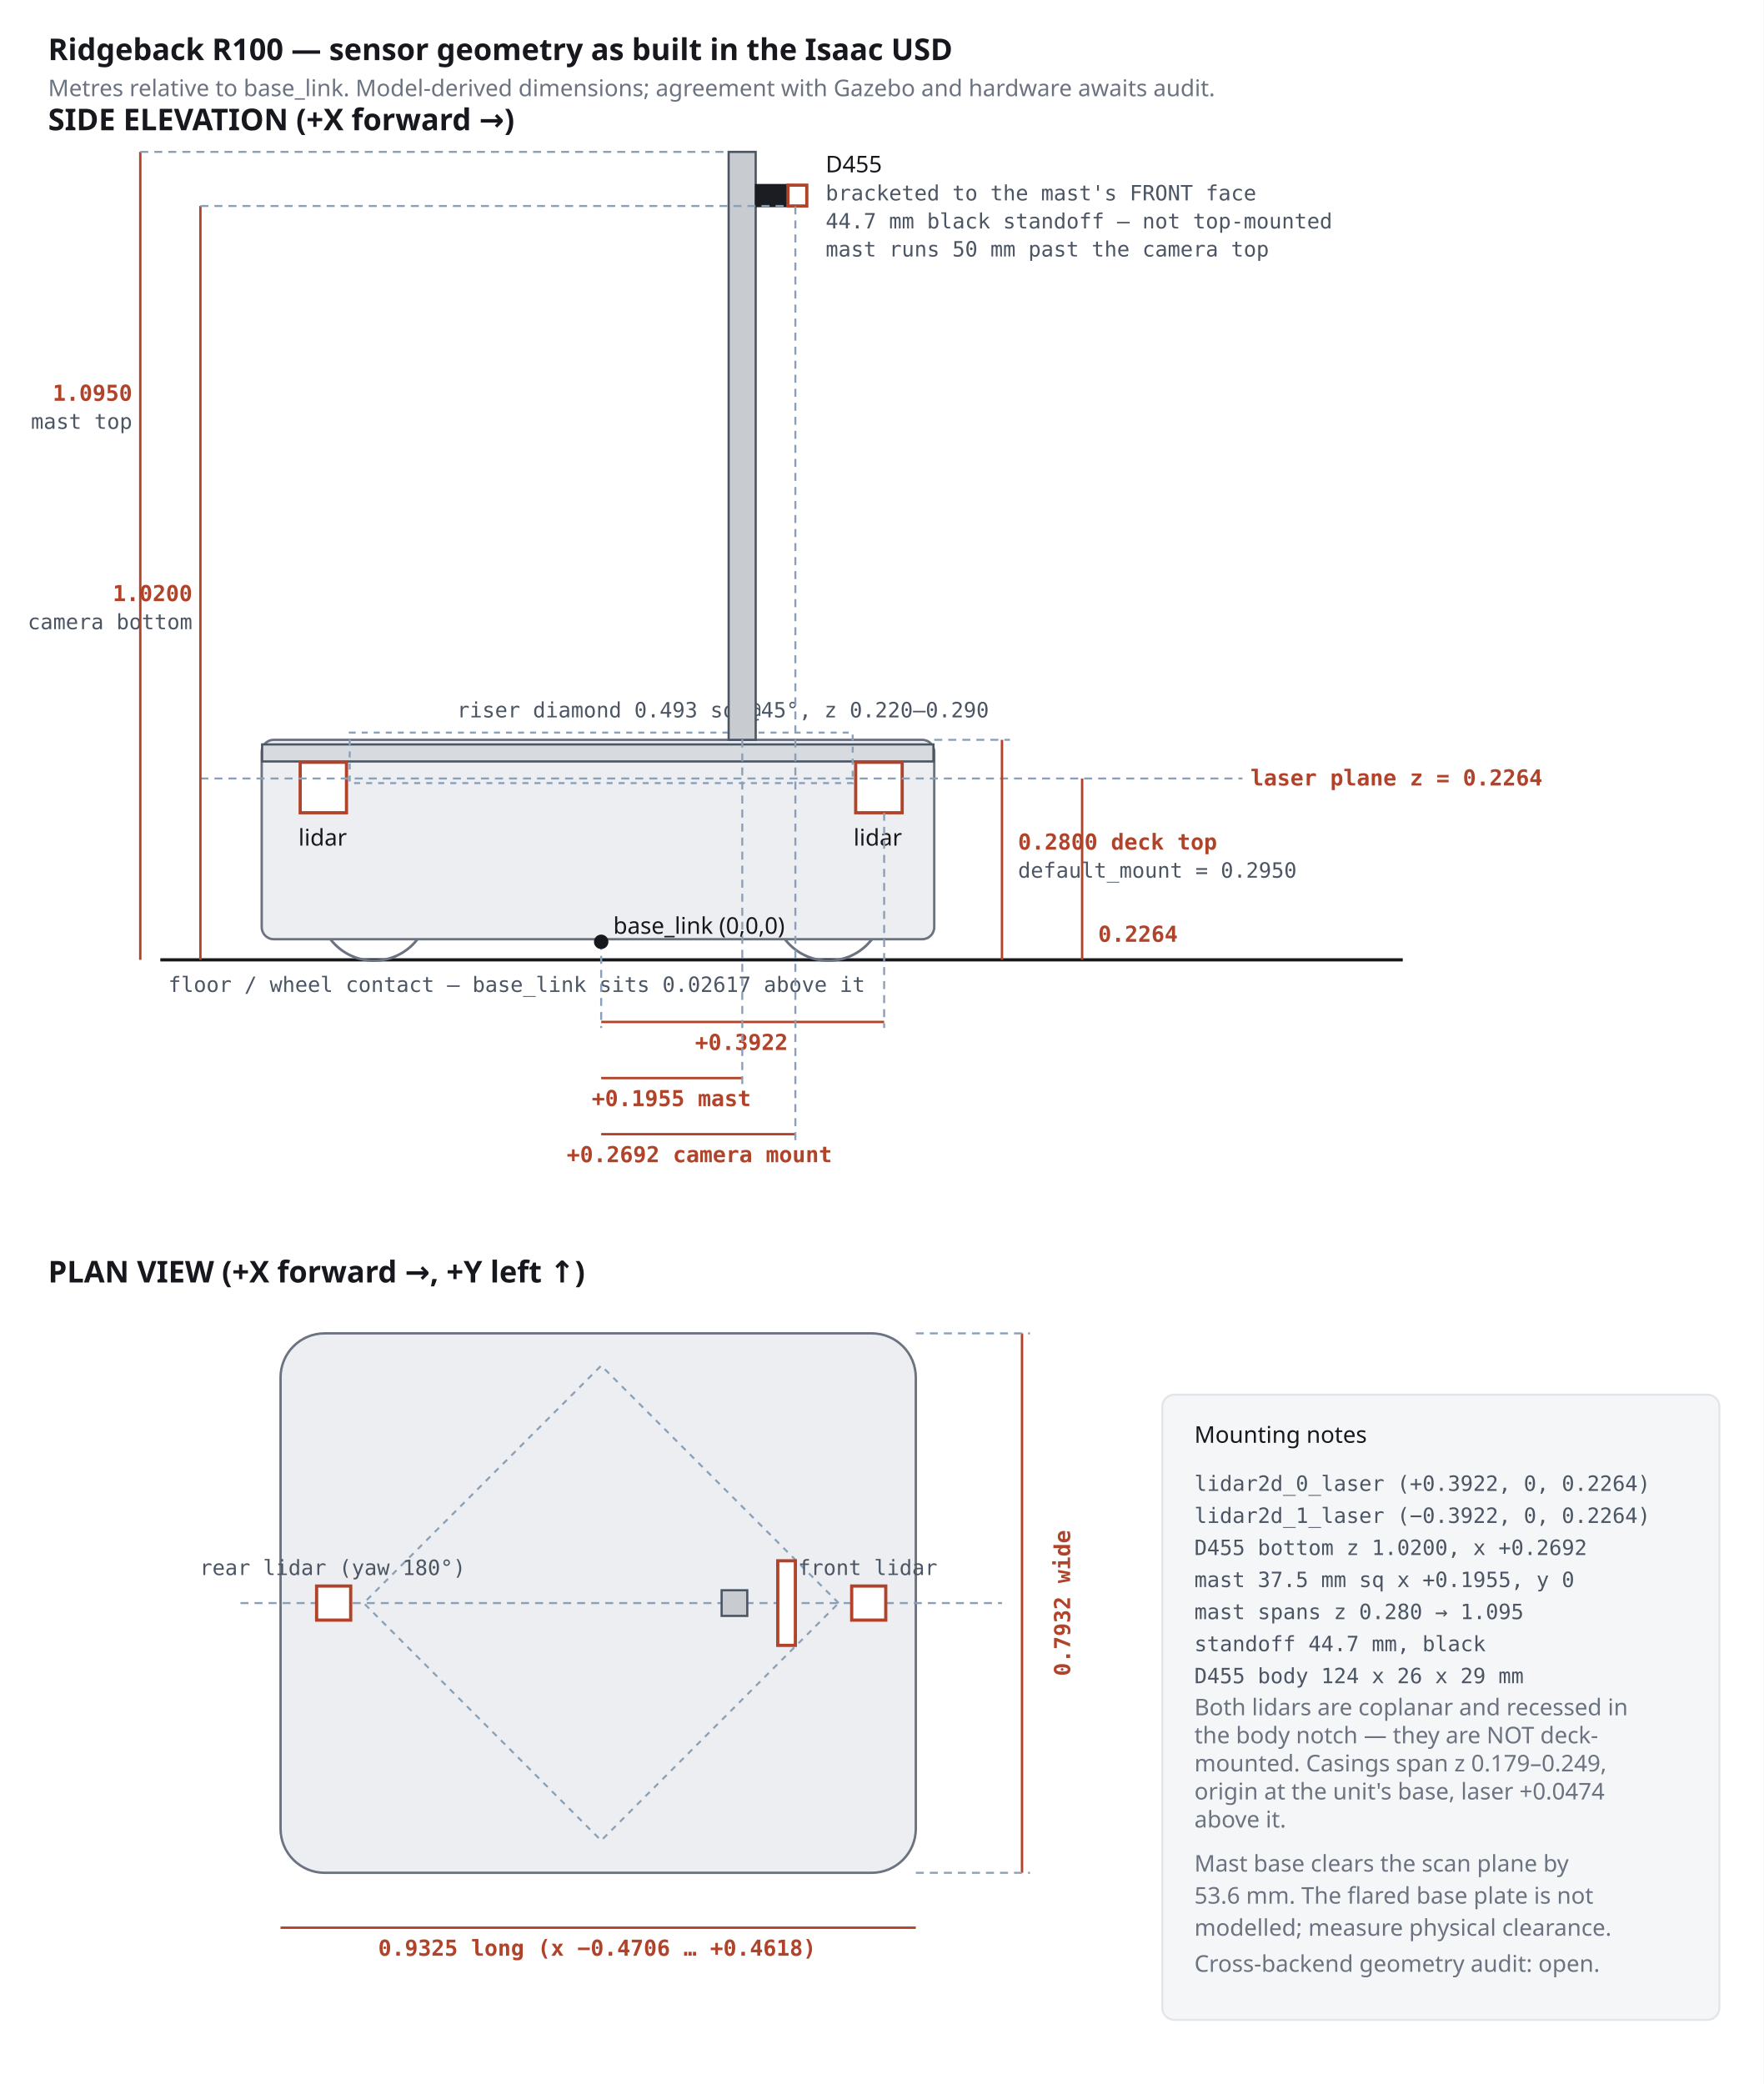
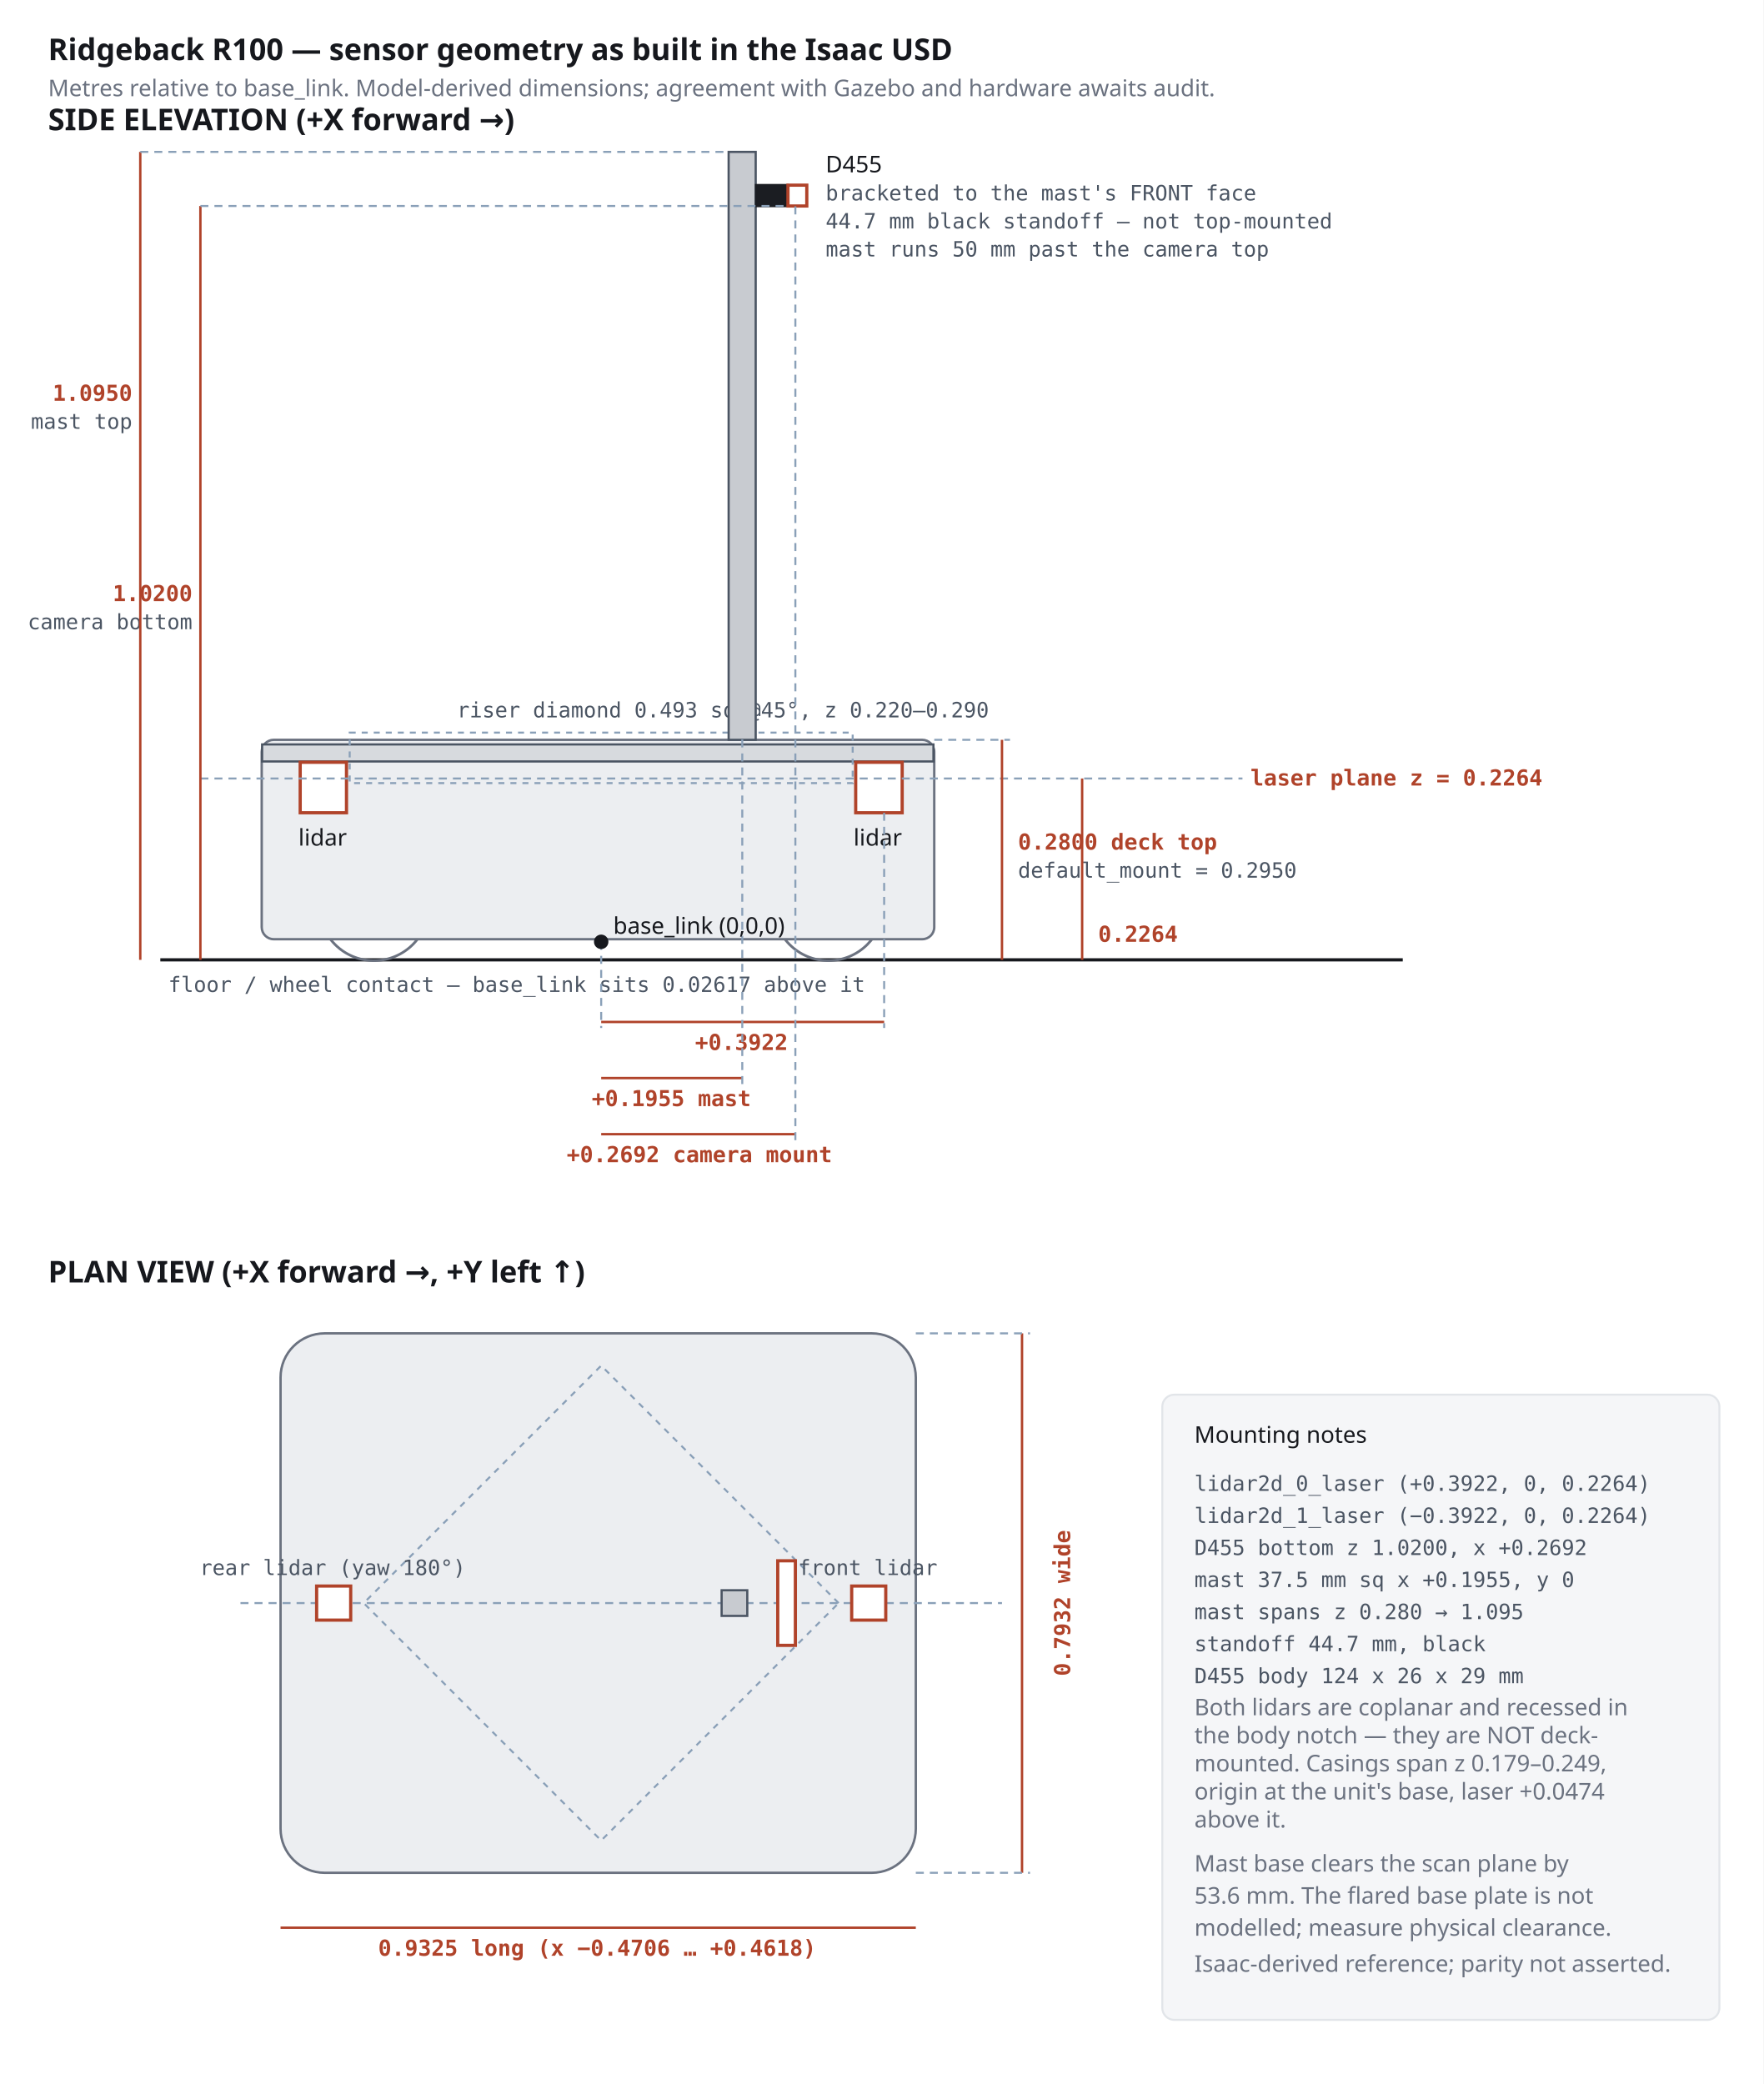
<svg xmlns="http://www.w3.org/2000/svg" viewBox="0 0 880 1040" width="880" height="1040" role="img">
  <style>
  .bg{fill:#ffffff}
  .ttl{font:600 15px system-ui,sans-serif;fill:#16181d}
  .sub{font:400 11.5px system-ui,sans-serif;fill:#6b7280}
  .lbl{font:500 11.5px system-ui,sans-serif;fill:#16181d}
  .mono{font:600 11px ui-monospace,Menlo,monospace;fill:#b0432a}
  .monod{font:500 10.5px ui-monospace,Menlo,monospace;fill:#4b5563}
  .part{fill:#eceef1;stroke:#6b7280;stroke-width:1.2}
  .deck{fill:#d7dade;stroke:#4b5563;stroke-width:1.1}
  .sens{fill:#ffffff;stroke:#b0432a;stroke-width:1.6}
  .mast{fill:#c8cbd0;stroke:#4b5563;stroke-width:1.1}
  .dim{stroke:#b0432a;stroke-width:1.2;fill:none}
  .ref{stroke:#8aa0b8;stroke-width:1;stroke-dasharray:4 3;fill:none}
  .axis{stroke:#16181d;stroke-width:1.6}
</style>
  <rect class="bg" x="0" y="0" width="880" height="1040" />
  <text class="ttl" x="24" y="30">Ridgeback R100 — sensor geometry as built in the Isaac USD</text>
  <text class="sub" x="24" y="48">Metres relative to base_link. Model-derived dimensions; agreement with Gazebo and hardware awaits audit.</text>
  <text class="ttl" x="24" y="65">SIDE ELEVATION  (+X forward →)</text>
  <line class="axis" x1="80" y1="479" x2="700" y2="479" />
  <text class="monod" x="84" y="495">floor / wheel contact — base_link sits 0.02617 above it</text>
  <circle cx="186.6" cy="452" r="27.4" fill="none" stroke="#6b7280" stroke-width="1.3" />
  <circle cx="413.4" cy="452" r="27.4" fill="none" stroke="#6b7280" stroke-width="1.3" />
  <rect class="part" x="130.6" y="369.2" width="335.6" height="99.5" rx="6" />
  <rect class="deck" x="130.8" y="371.5" width="335.0" height="8.5" />
  <rect x="174.5" y="365.6" width="251" height="25.2" fill="none" stroke="#8aa0b8" stroke-width="1" stroke-dasharray="3 3" />
  <text class="monod" x="228" y="358">riser diamond 0.493 sq @45°, z 0.220–0.290</text>
  <rect class="sens" x="427.0" y="380.4" width="23.2" height="25.2" />
  <rect class="sens" x="149.8" y="380.4" width="23.1" height="25.2" />
  <text class="lbl" x="438" y="422" text-anchor="middle">lidar</text>
  <text class="lbl" x="161" y="422" text-anchor="middle">lidar</text>
  <line class="ref" x1="100" y1="388.5" x2="620" y2="388.5" />
  <text class="mono" x="624" y="392">laser plane z = 0.2264</text>
  <rect class="mast" x="363.6" y="75.8" width="13.5" height="293.4" />
  <rect x="377.1" y="92.2" width="16.1" height="10.8" fill="#1b1d22" stroke="#1b1d22" stroke-width="0.8" />
  <rect class="sens" x="393.2" y="92.4" width="9.4" height="10.4" />
  <text class="lbl" x="412" y="86">D455</text>
  <text class="monod" x="412" y="100">bracketed to the mast's FRONT face</text>
  <text class="monod" x="412" y="114">44.7 mm black standoff — not top-mounted</text>
  <text class="monod" x="412" y="128">mast runs 50 mm past the camera top</text>
  <line class="dim" x1="100" y1="479" x2="100" y2="102.8" />
  <line class="ref" x1="100" y1="102.8" x2="393.2" y2="102.8" />
  <text class="mono" x="96" y="300" text-anchor="end">1.0200</text>
  <text class="monod" x="96" y="314" text-anchor="end">camera bottom</text>
  <line class="dim" x1="70" y1="479" x2="70" y2="75.8" />
  <line class="ref" x1="70" y1="75.8" x2="363.6" y2="75.8" />
  <text class="mono" x="66" y="200" text-anchor="end">1.0950</text>
  <text class="monod" x="66" y="214" text-anchor="end">mast top</text>
  <line class="dim" x1="500" y1="479" x2="500" y2="369.2" />
  <line class="ref" x1="466.2" y1="369.2" x2="504" y2="369.2" />
  <text class="mono" x="508" y="424">0.2800 deck top</text>
  <text class="monod" x="508" y="438">default_mount = 0.2950</text>
  <line class="dim" x1="540" y1="479" x2="540" y2="388.5" />
  <text class="mono" x="548" y="470">0.2264</text>
  <line class="dim" x1="300" y1="510" x2="441.2" y2="510" />
  <line class="ref" x1="441.2" y1="405.6" x2="441.2" y2="513" />
  <line class="ref" x1="300" y1="470" x2="300" y2="513" />
  <text class="mono" x="370" y="524" text-anchor="middle">+0.3922</text>
  <line class="dim" x1="300" y1="538" x2="370.4" y2="538" />
  <line class="ref" x1="370.4" y1="369" x2="370.4" y2="541" />
  <text class="mono" x="335" y="552" text-anchor="middle">+0.1955 mast</text>
  <line class="dim" x1="300" y1="566" x2="396.9" y2="566" />
  <line class="ref" x1="396.9" y1="103" x2="396.9" y2="569" />
  <text class="mono" x="349" y="580" text-anchor="middle">+0.2692 camera mount</text>
  <circle cx="300" cy="470" r="3.6" fill="#16181d" />
  <text class="lbl" x="306" y="466">base_link (0,0,0)</text>
  <g transform="translate(0,100)">
    <text class="ttl" x="24" y="540">PLAN VIEW  (+X forward →, +Y left ↑)</text>
    <rect class="part" x="140" y="565.4" width="317" height="269.2" rx="22" />
    <polygon points="418.5,700 300,581.5 181.5,700 300,818.5" fill="none" stroke="#8aa0b8" stroke-width="1" stroke-dasharray="3 3" />
    <line class="ref" x1="120" y1="700" x2="500" y2="700" />
    <rect class="sens" x="425" y="691.5" width="17" height="17" />
    <rect class="sens" x="158" y="691.5" width="17" height="17" />
    <rect class="mast" x="360.1" y="693.6" width="12.8" height="12.8" />
    <rect class="sens" x="388.1" y="678.9" width="8.8" height="42.2" />
    <text class="monod" x="433" y="686" text-anchor="middle">front lidar</text>
    <text class="monod" x="166" y="686" text-anchor="middle">rear lidar (yaw 180°)</text>
    <line class="dim" x1="510" y1="565.4" x2="510" y2="834.6" />
    <line class="ref" x1="457" y1="565.4" x2="514" y2="565.4" />
    <line class="ref" x1="457" y1="834.6" x2="514" y2="834.6" />
    <text class="mono" x="534" y="700" text-anchor="middle" transform="rotate(-90 534 700)">0.7932 wide</text>
    <line class="dim" x1="140" y1="862" x2="457" y2="862" />
    <text class="mono" x="298" y="876" text-anchor="middle">0.9325 long  (x −0.4706 … +0.4618)</text>
    <rect x="580" y="596" width="278" height="312" rx="6" fill="#f5f6f8" stroke="#e2e5e9" />
    <text class="lbl" x="596" y="620">Mounting notes</text>
    <text class="monod" x="596" y="644">lidar2d_0_laser  (+0.3922, 0, 0.2264)</text>
    <text class="monod" x="596" y="660">lidar2d_1_laser  (−0.3922, 0, 0.2264)</text>
    <text class="monod" x="596" y="676">D455 bottom       z 1.0200, x +0.2692</text>
    <text class="monod" x="596" y="692">mast 37.5 mm sq   x +0.1955, y 0</text>
    <text class="monod" x="596" y="708">mast spans z      0.280 → 1.095</text>
    <text class="monod" x="596" y="724">standoff          44.7 mm, black</text>
    <text class="monod" x="596" y="740">D455 body         124 x 26 x 29 mm</text>
    <text class="sub" x="596" y="756">Both lidars are coplanar and recessed in</text>
    <text class="sub" x="596" y="770">the body notch — they are NOT deck-</text>
    <text class="sub" x="596" y="784">mounted. Casings span z 0.179–0.249,</text>
    <text class="sub" x="596" y="798">origin at the unit's base, laser +0.0474</text>
    <text class="sub" x="596" y="812">above it.</text>
    <text class="sub" x="596" y="834">Mast base clears the scan plane by</text>
    <text class="sub" x="596" y="850">53.6 mm. The flared base plate is not</text>
    <text class="sub" x="596" y="866">modelled; measure physical clearance.</text>
-     <text class="sub" x="596" y="884">Cross-backend geometry audit: open.</text>
+     <text class="sub" x="596" y="884">Isaac-derived reference; parity not asserted.</text>
  </g>
</svg>
